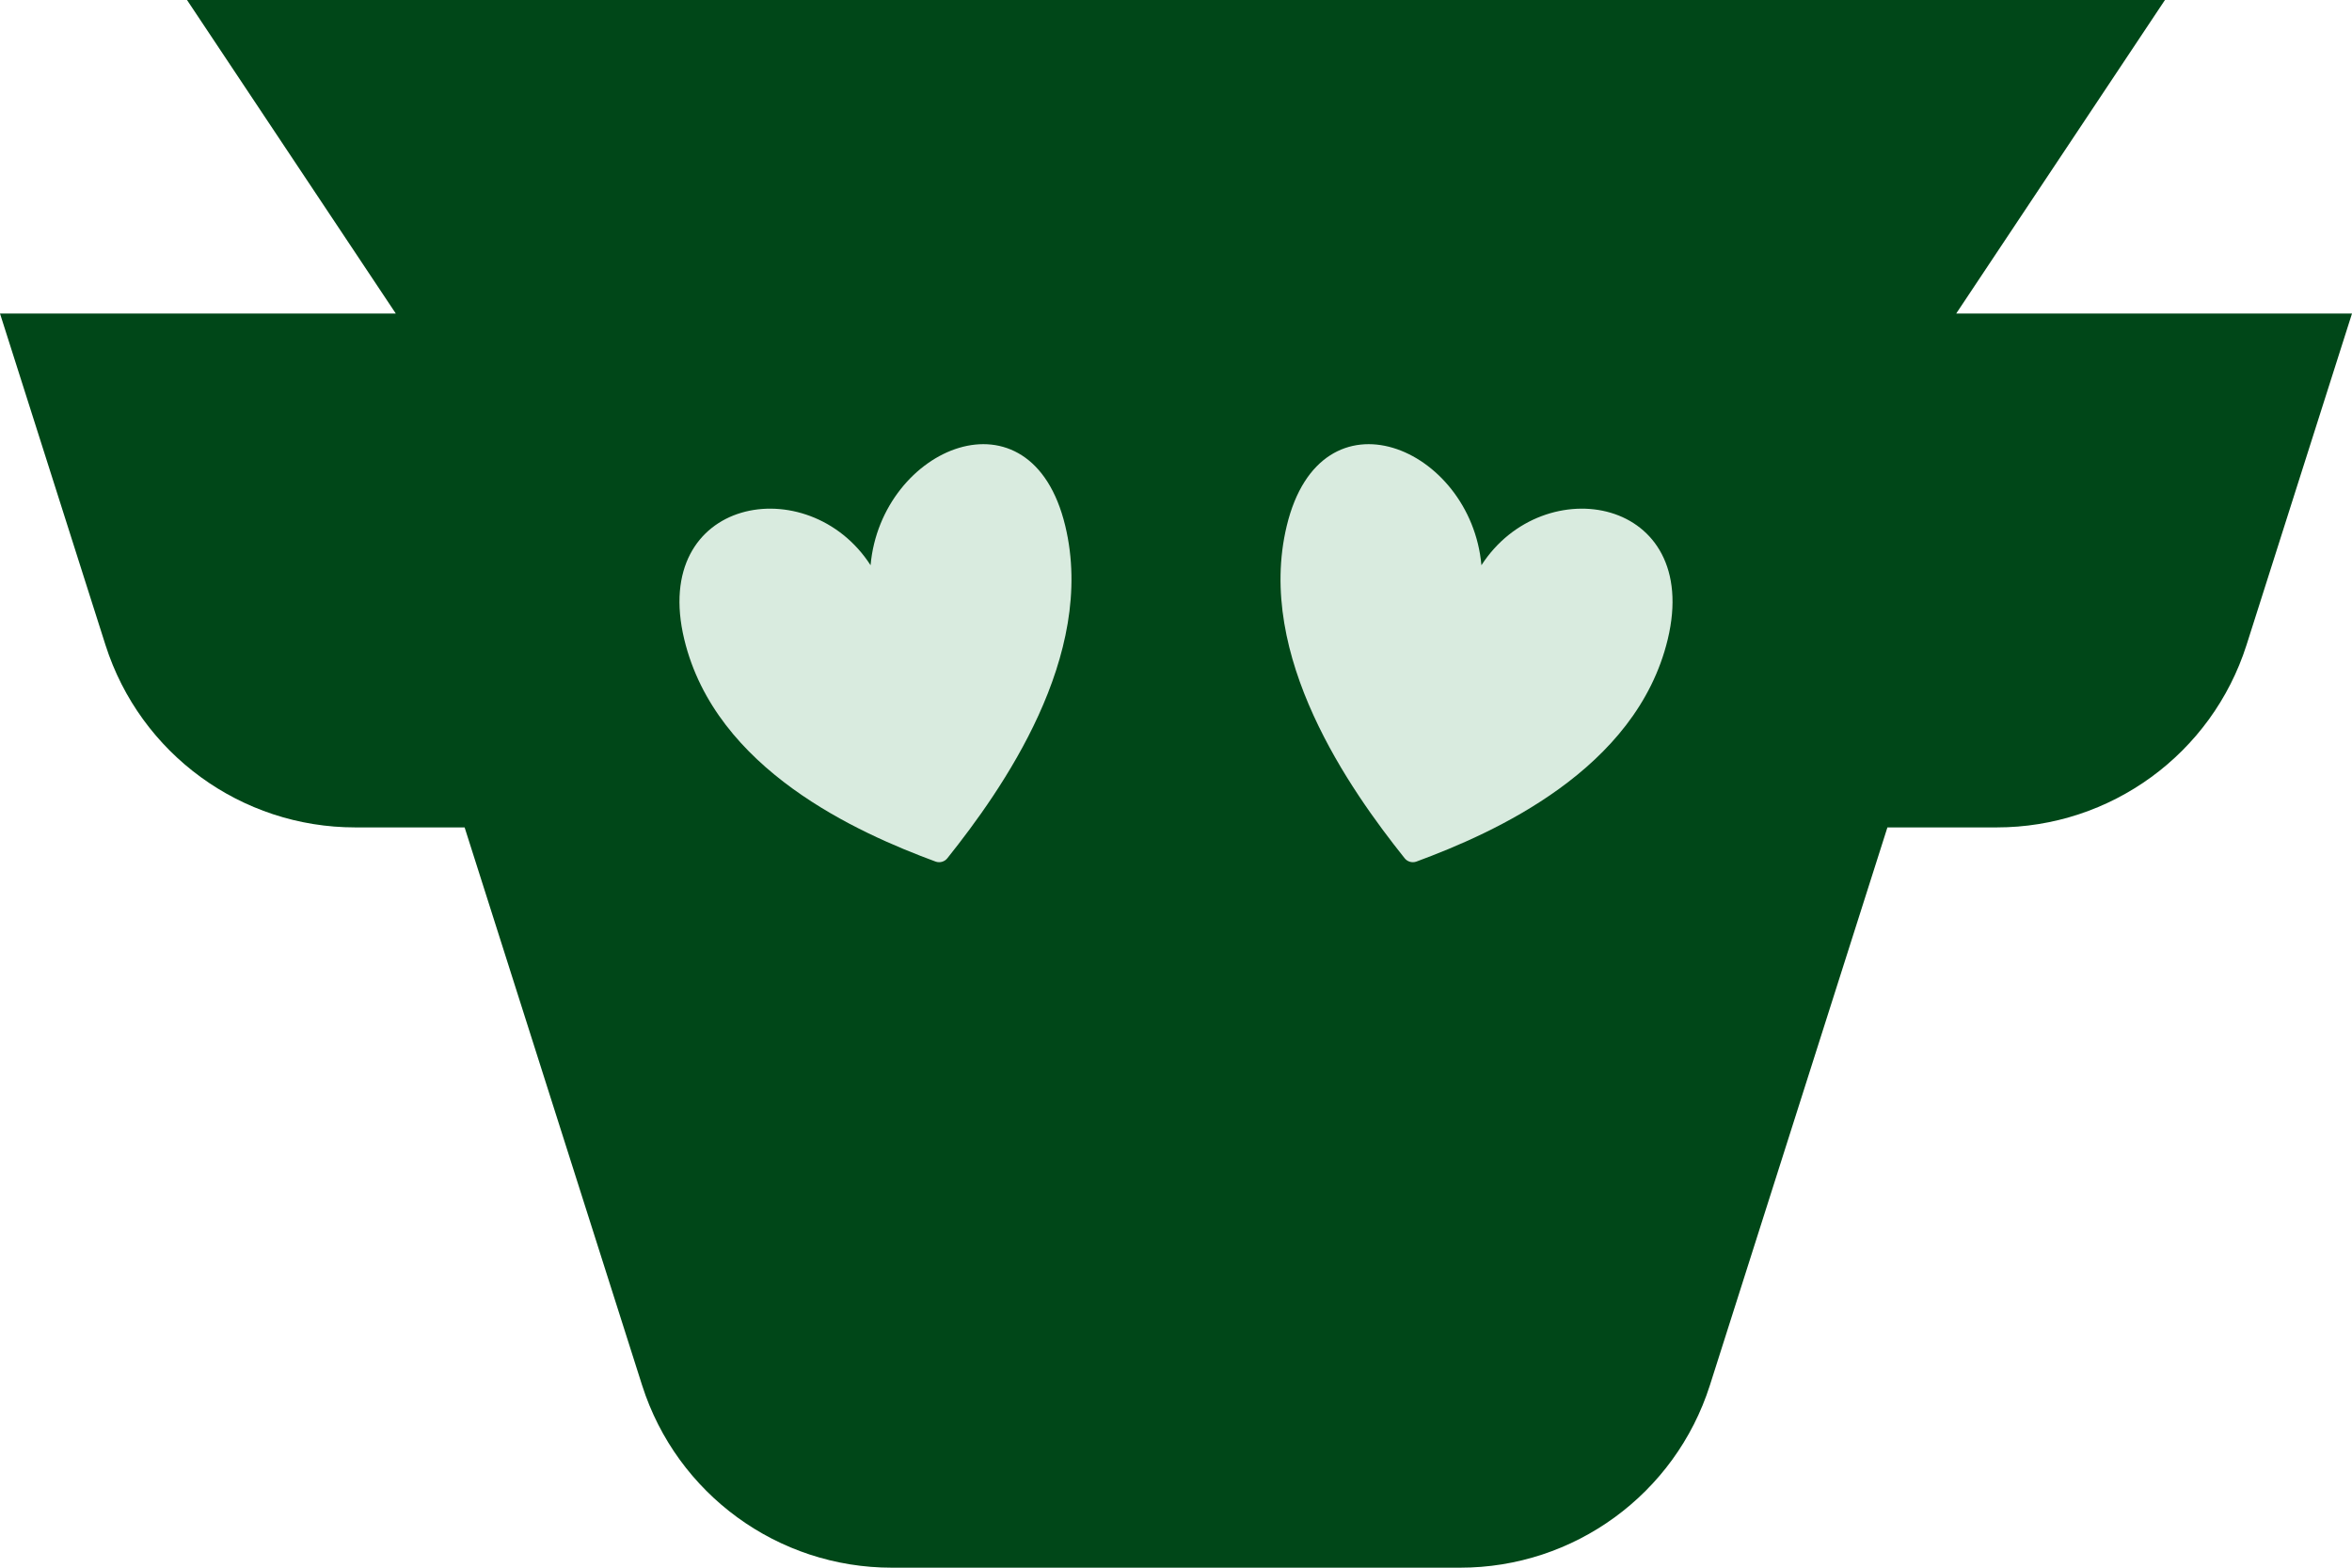
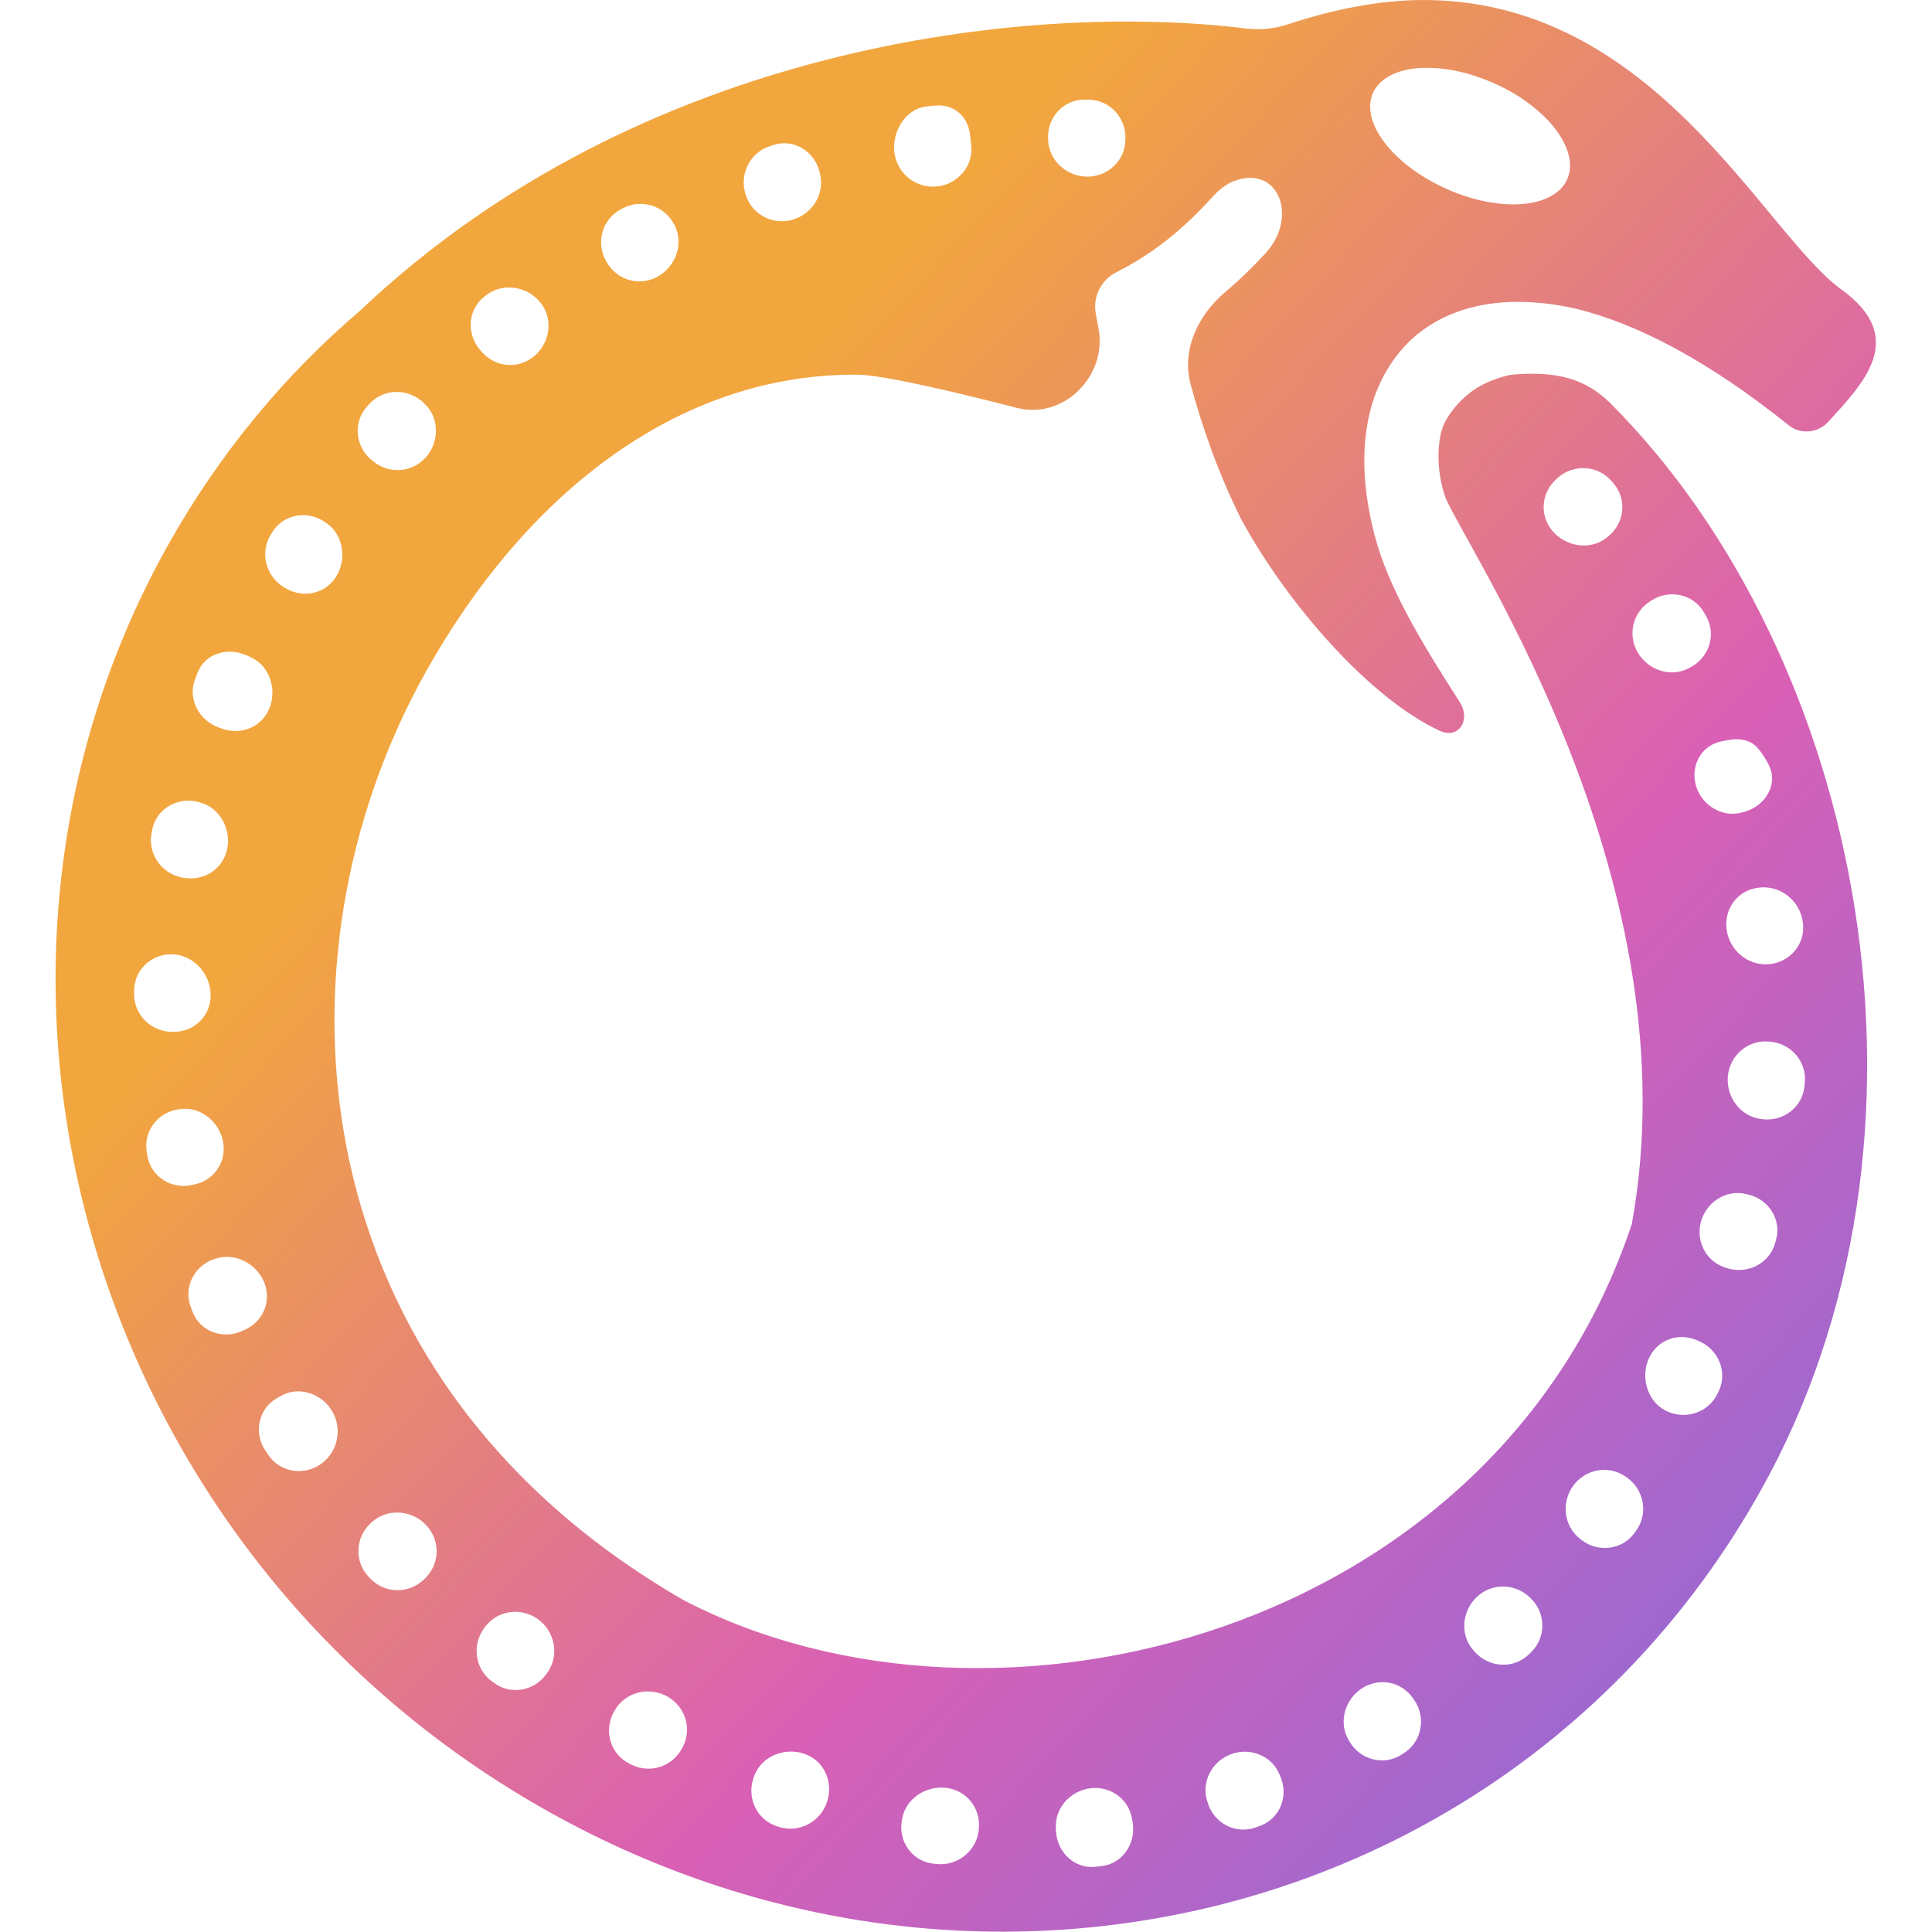
- <svg xmlns="http://www.w3.org/2000/svg" fill="none" viewBox="0 0 57 38">
-   <path fill="#004718" fill-rule="evenodd" d="M21.618 38a6.35 6.35 0 0 1-6.056-4.419L11.26 20.056H8.613a6.351 6.351 0 0 1-6.056-4.419L0 7.6h9.592L4.532 0h47.935l-5.059 7.6H57l-2.557 8.037a6.351 6.351 0 0 1-6.056 4.419h-2.646L41.438 33.58A6.35 6.35 0 0 1 35.382 38H21.618Z" clip-rule="evenodd" />
-   <path fill="#D9EBDF" d="M16.583 15.498c.762 3.163 4.217 4.694 6.09 5.386a.254.254 0 0 0 .29-.086c1.31-1.642 3.615-4.89 2.853-8.052-.831-3.452-4.464-1.906-4.718.955-1.505-2.337-5.346-1.654-4.515 1.797Zm23.834 0c-.762 3.163-4.217 4.694-6.09 5.386a.254.254 0 0 1-.29-.086c-1.31-1.642-3.615-4.89-2.853-8.052.831-3.452 4.464-1.906 4.718.955 1.505-2.337 5.346-1.654 4.515 1.797Z" />
+ <svg xmlns="http://www.w3.org/2000/svg" viewBox="0 0 730 730" width="256" height="256" fill="none">
+   <defs>
+     <linearGradient id="greg-sunset" x1="0%" y1="0%" x2="100%" y2="100%">
+       <stop offset="0%" stop-color="#F2A63E" />
+       <stop offset="30%" stop-color="#F2A63E" />
+       <stop offset="65%" stop-color="#D960B5" />
+       <stop offset="100%" stop-color="#7A6EE0" />
+     </linearGradient>
+   </defs>
+   <g transform="translate(21.0,0)">
+     <path d="M514.935 0.013C500.381 0.288 484.137 3.096 465.674 9.181C460.548 10.87 455.118 11.427 449.762 10.765C367.206 0.559 221.045 16.996 115.092 117.357C86.701 141.529 62.014 171.216 42.607 205.747C-48.758 368.716 11.529 581.06 178.373 679.966C344.935 778.716 552.904 726.372 644.154 563.404C719.31 429.81 683.219 248.06 587.279 152.154C577.719 142.935 567.283 140.184 550.219 141.56C550.219 141.56 541.219 142.993 534.219 148.56C527.219 154.126 524.719 160.06 524.719 160.06C522.219 165.06 521.219 177.06 525.248 188.247C534.5 209.56 619.058 333.935 595.56 462.561C543.902 617.466 354.721 665.811 237.219 604.561C90.938 520.186 79.25 362.466 139.719 254.185C176.75 187.779 234.125 141.247 302.719 141.56C312.095 141.56 339.114 147.895 363.297 154.126C380.822 158.641 397.406 142.067 394.092 124.275C393.725 122.308 393.368 120.332 393.015 118.345C391.893 112.006 395.115 105.704 400.873 102.826C414.083 96.221 425.902 86.835 436.672 74.896C439.085 72.222 441.881 69.691 445.252 68.425C462.249 62.044 469.552 82.135 457.309 95.539C452.45 100.858 447.333 105.822 441.94 110.376C431.692 119.028 425.373 132.199 428.861 145.149C433.272 161.529 439.453 179.051 447.904 196.06C465.87 229.081 497.236 264.355 523.137 276.17C530.226 279.404 534.829 271.922 530.617 265.367C516.018 242.648 503.519 221.967 498.373 202.154C491.342 175.122 493.529 150.279 507.904 132.935C518.529 120.013 535.248 113.607 554.31 114.076C560.717 114.232 567.279 115.013 574.154 116.576C597.844 122.276 624.833 136.591 654.877 160.697C659.302 164.248 665.881 163.646 669.713 159.461C683.227 144.701 699.959 127.616 674.779 109.388C645 87.83 603.842 -1.237 514.935 0.013ZM519.467 25.638C526.342 25.794 534.154 27.513 541.967 30.794C562.279 39.232 575.56 55.482 571.498 66.888C567.435 78.294 547.592 80.638 527.123 72.044C506.654 63.45 493.373 47.357 497.435 35.95C499.779 29.544 507.123 25.951 516.654 25.638H519.467ZM390.401 37.659C398.367 37.789 404.539 44.553 404.241 52.514L404.214 53.221C403.924 60.976 397.307 66.909 389.549 66.736C381.787 66.562 375.232 60.5 375.024 52.739L375.006 52.078C374.793 44.172 380.969 37.543 388.877 37.637C389.385 37.643 389.893 37.65 390.401 37.659ZM332.719 39.857C339.808 39.377 344.908 44.258 345.592 51.331L345.98 55.342C346.703 62.812 340.854 69.469 333.409 70.412C325.647 71.396 318.547 66.19 317.084 58.504C315.585 50.621 320.615 41.529 328.543 40.294C329.658 40.121 331.009 39.972 332.719 39.857ZM271.413 54.737C278.953 52.349 286.655 57.145 288.633 64.803L288.805 65.469C290.729 72.919 286.254 80.505 278.934 82.876C271.635 85.241 263.726 81.577 261.054 74.384L260.911 73.997C258.069 66.347 262.089 57.761 269.85 55.238C270.374 55.068 270.895 54.901 271.413 54.737ZM214.39 78.652C221.533 74.911 230.344 77.847 233.881 85.094L234.044 85.428C237.461 92.428 234.097 101.054 227.2 104.676C220.319 108.29 212.098 105.776 208.228 99.035L208.035 98.699C204.018 91.702 206.537 82.771 213.682 79.023C213.918 78.899 214.154 78.775 214.39 78.652ZM183.753 115.058C188.179 121.323 186.514 130.155 180.472 134.881C174.418 139.615 165.929 138.702 160.945 132.853L160.312 132.11C155.145 126.046 155.763 116.982 162.031 112.065C162.235 111.905 162.438 111.746 162.641 111.588C169.232 106.44 178.928 108.227 183.753 115.058ZM118.536 152.664C124.017 146.632 133.37 146.611 139.176 152.331L139.712 152.858C145.141 158.206 144.935 167.253 139.816 172.899C134.564 178.693 125.942 179.2 119.897 174.239L119.447 173.87C113.23 168.768 112.284 159.595 117.668 153.623C117.958 153.301 118.247 152.982 118.536 152.664ZM567.378 180.722C573.342 175.233 582.671 175.652 587.943 181.809C588.207 182.117 588.469 182.425 588.731 182.732C593.95 188.863 592.753 197.997 586.374 202.91L585.836 203.325C579.729 208.029 570.691 206.545 565.667 200.699C560.636 194.845 561.263 186.35 566.943 181.123L567.378 180.722ZM81.867 201.09C86.097 194.225 95.152 192.677 101.786 197.261L102.347 197.648C108.726 202.056 110.119 211.202 106.048 217.801C102.006 224.353 93.802 226.164 87.103 222.371L86.667 222.124C79.549 218.094 77.025 209.002 81.293 202.025C81.484 201.712 81.675 201.4 81.867 201.09ZM603.08 226.829C609.9 222.512 618.954 224.496 622.929 231.521C623.196 231.993 623.461 232.465 623.724 232.936C627.636 239.946 624.673 248.648 617.509 252.272L616.864 252.599C609.999 256.073 601.52 253.075 597.725 246.382C593.917 239.666 595.992 231.315 602.516 227.186L603.08 226.829ZM53.711 254.039C56.633 246.794 65.175 244.403 72.275 247.662L73.881 248.4C80.866 251.607 83.696 260.437 80.825 267.567C77.942 274.724 70.204 277.898 62.926 275.334L61.781 274.931C54.311 272.299 49.908 264.322 52.622 256.881C52.97 255.927 53.332 254.979 53.711 254.039ZM632.268 279.587C636.107 278.883 640.25 279.477 642.874 282.367C644.66 284.334 646.153 286.67 647.417 289.225C651.033 296.534 645.816 304.738 637.926 306.798L636.917 307.061C629.699 308.946 622.182 304.333 619.924 297.222C617.54 289.712 621.57 281.751 629.288 280.164C630.255 279.966 631.24 279.776 632.268 279.587ZM36.488 313.571C38.052 305.622 46.02 300.976 53.861 303.014L54.568 303.198C62.014 305.133 66.403 313.188 64.862 320.725C63.305 328.34 56.155 332.985 48.491 331.695L48.104 331.63C40.119 330.286 34.725 322.649 36.267 314.7C36.341 314.323 36.414 313.946 36.488 313.571ZM642.928 335.484C651.34 334.069 659.249 340.177 660.208 348.653C660.221 348.768 660.234 348.883 660.247 348.998C661.151 356.997 654.998 363.918 646.959 364.35C639.075 364.774 632.24 358.742 631.348 350.896C630.515 343.561 635.31 336.769 642.589 335.541C642.702 335.522 642.815 335.503 642.928 335.484ZM29.687 374.054C29.816 366.206 36.56 360.16 44.398 360.585C52.304 361.015 58.42 367.916 58.6 375.831C58.772 383.374 52.922 389.565 45.383 389.848L44.688 389.874C36.457 390.182 29.555 383.689 29.666 375.453C29.672 374.986 29.68 374.519 29.687 374.054ZM631.856 406.763C632.497 399.04 639.035 393.115 646.773 393.529L647.378 393.561C655.434 393.992 661.666 400.879 660.946 408.914C660.901 409.413 660.855 409.911 660.808 410.408C660.058 418.373 652.715 423.94 644.786 422.868L644.322 422.806C636.582 421.76 631.209 414.546 631.856 406.763ZM63.297 431.526C64.623 438.833 60.126 445.726 52.899 447.434L51.752 447.705C43.907 449.56 36.035 444.713 34.699 436.764C34.608 436.222 34.519 435.68 34.431 435.138C33.17 427.384 38.688 420.207 46.473 419.157L47.272 419.049C54.904 418.018 61.922 423.949 63.297 431.526ZM621.728 461.495C623.829 454.137 631.241 449.388 638.688 451.147L639.628 451.369C647.342 453.192 652.193 460.873 650.063 468.509C649.946 468.926 649.829 469.343 649.711 469.76C647.507 477.53 639.109 481.64 631.433 479.125C631.196 479.047 630.959 478.97 630.723 478.892C623.512 476.536 619.646 468.789 621.728 461.495ZM60.288 475.638C67.647 473.133 75.886 477.336 78.817 484.535C81.661 491.517 78.515 499.217 71.667 502.37L70.61 502.857C63.31 506.218 54.649 503.209 51.769 495.706C51.527 495.076 51.288 494.444 51.052 493.811C48.303 486.449 52.312 478.351 59.752 475.821C59.931 475.76 60.109 475.699 60.288 475.638ZM602.106 513.068C605.312 506.208 613.14 503.415 620.11 506.373L620.875 506.698C628.394 509.889 631.932 518.563 628.311 525.884C628.156 526.197 628.002 526.508 627.847 526.819C624.254 534.033 615.196 536.716 608.113 532.872C601.267 529.157 598.809 520.126 602.106 513.068ZM85.319 527.338C91.797 523.715 100.171 526.438 104.184 532.682C108.486 539.378 106.893 548.212 100.519 552.977C94.157 557.734 85.019 556.471 80.517 549.927C80.129 549.362 79.744 548.8 79.363 548.24C74.729 541.43 76.542 532.327 83.7 528.251C84.238 527.945 84.778 527.64 85.319 527.338ZM573.352 561.495C577.843 555.193 586.53 553.448 592.957 557.76L593.409 558.063C600.118 562.565 601.955 571.691 597.272 578.276C597.061 578.572 596.851 578.866 596.641 579.16C591.965 585.689 582.798 586.753 576.473 581.805L576.055 581.477C569.919 576.678 568.831 567.839 573.352 561.495ZM119.429 575.19C125.208 569.91 134.219 570.415 139.741 575.964C145.155 581.404 145.431 590.113 140.213 595.742L139.799 596.189C134.274 602.149 124.952 602.477 119.211 596.725C118.976 596.489 118.741 596.253 118.507 596.018C112.793 590.273 113.132 580.944 119.114 575.478L119.429 575.19ZM536.918 603.479C542.607 598.059 551.316 598.139 557.017 603.545L557.262 603.779C563.111 609.326 563.319 618.632 557.545 624.256C557.244 624.55 556.943 624.842 556.643 625.132C550.756 630.825 541.386 630.118 536.028 623.925L535.533 623.353C530.576 617.624 531.434 608.704 536.918 603.479ZM162.357 614.632C167.054 608.44 175.8 607.221 182.14 611.716C188.466 616.203 190.412 624.932 186.187 631.436L185.828 631.988C181.44 638.743 172.422 640.704 165.871 636.018C165.57 635.803 165.269 635.587 164.969 635.37C158.428 630.663 157.178 621.462 162.047 615.041L162.357 614.632ZM493.642 637.907C500.059 633.749 508.477 635.343 512.859 641.609L513.287 642.221C517.912 648.834 516.327 657.965 509.555 662.354C509.236 662.56 508.918 662.766 508.6 662.97C501.834 667.326 492.912 664.95 488.873 657.99L488.529 657.397C484.656 650.721 487.164 642.104 493.642 637.907ZM211.198 646.397C214.969 639.6 223.555 637.214 230.515 640.676C237.434 644.118 240.562 652.398 237.305 659.406L237.064 659.924C233.66 667.25 224.901 670.405 217.667 666.809C217.376 666.665 217.084 666.52 216.793 666.375C209.6 662.785 207.021 653.923 210.922 646.894L211.198 646.397ZM444.133 662.821C451.186 660.188 459.27 663.23 462.294 670.125L462.752 671.17C465.964 678.493 462.744 687.065 455.243 689.837C454.637 690.061 454.029 690.282 453.421 690.501C445.881 693.218 437.703 688.873 435.349 681.212L435.099 680.4C432.864 673.127 437.005 665.482 444.133 662.821ZM264.14 670.648C266.975 663.459 275.575 660.154 282.888 662.656C290.213 665.162 293.815 672.882 291.666 680.32C289.375 688.251 280.904 692.886 273.091 690.223C272.821 690.131 272.552 690.039 272.283 689.946C264.584 687.305 260.955 678.731 263.94 671.158C264.007 670.988 264.074 670.818 264.14 670.648ZM319.919 687.022C321.309 679.498 328.986 674.617 336.58 675.55C344.065 676.47 349.301 682.859 348.898 690.39L348.881 690.72C348.438 698.991 341.032 705.214 332.799 704.299C332.405 704.256 332.012 704.212 331.619 704.167C323.588 703.263 318.314 695.705 319.783 687.759L319.919 687.022ZM390.931 675.691C398.365 674.717 405.367 679.608 406.691 686.988L406.936 688.356C408.358 696.283 403.37 704.076 395.379 705.078C394.55 705.182 393.718 705.278 392.883 705.365C384.963 706.189 378.383 699.809 377.998 691.856L377.944 690.74C377.576 683.143 383.389 676.678 390.931 675.691Z" fill="url(#greg-sunset)" />
+   </g>
</svg>
